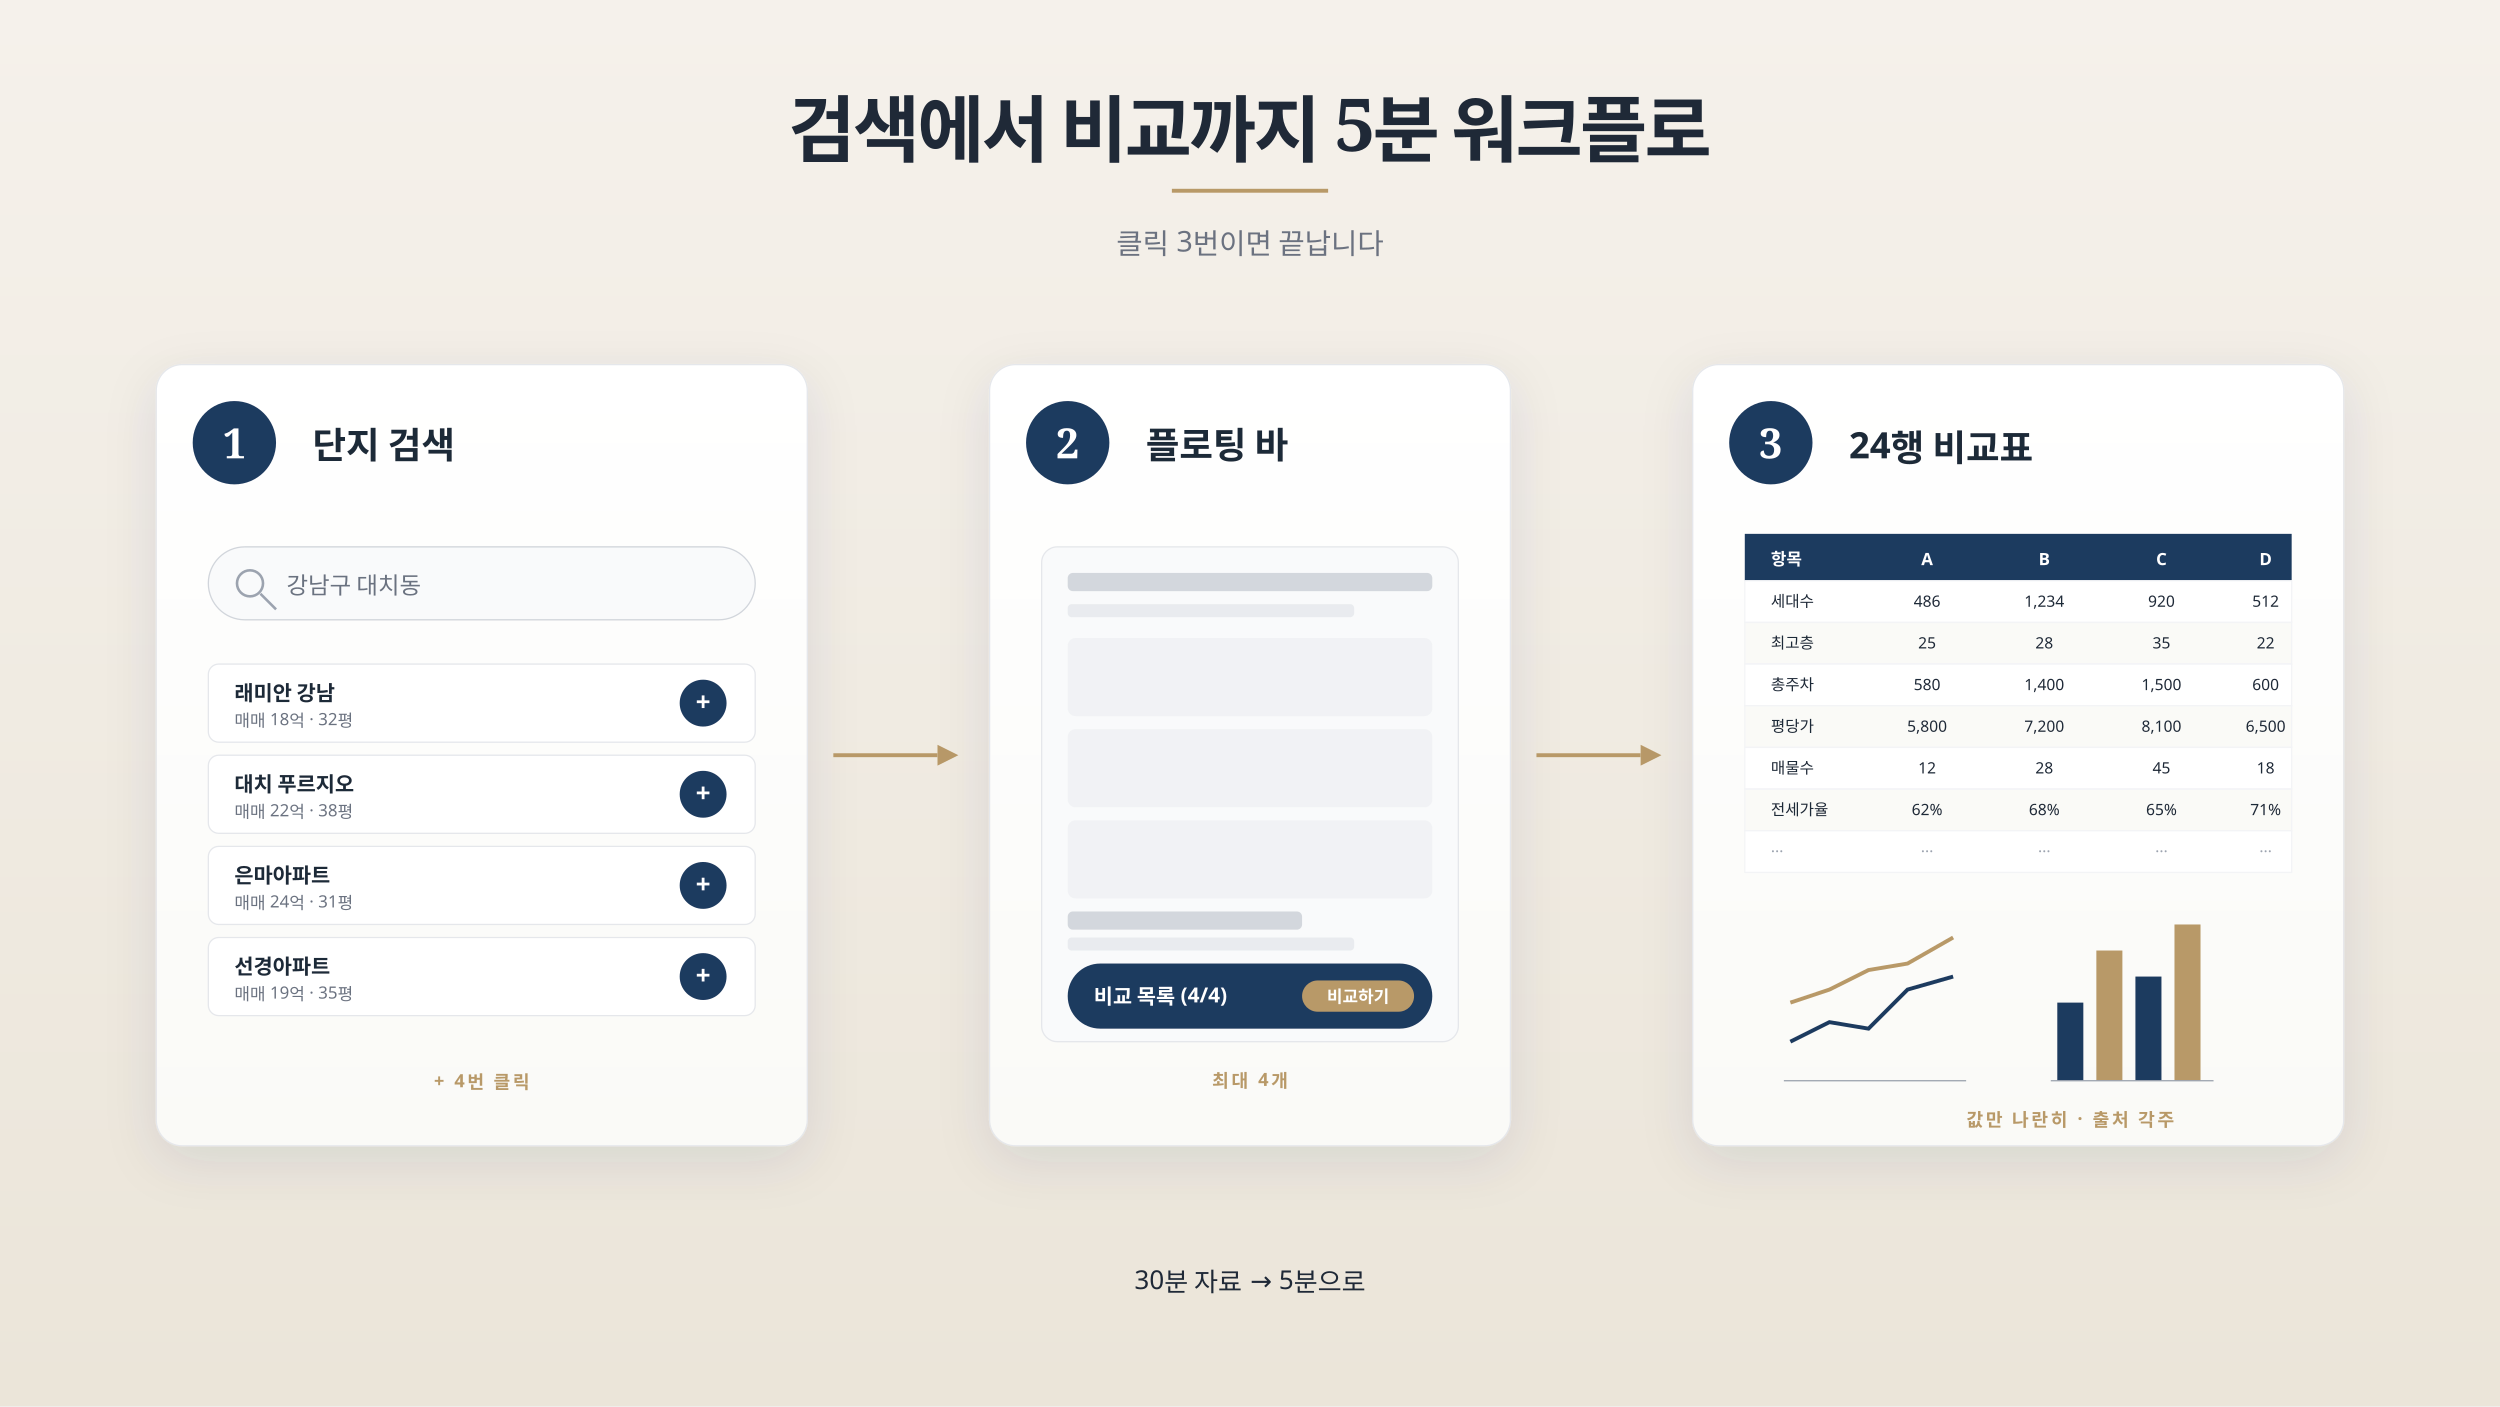
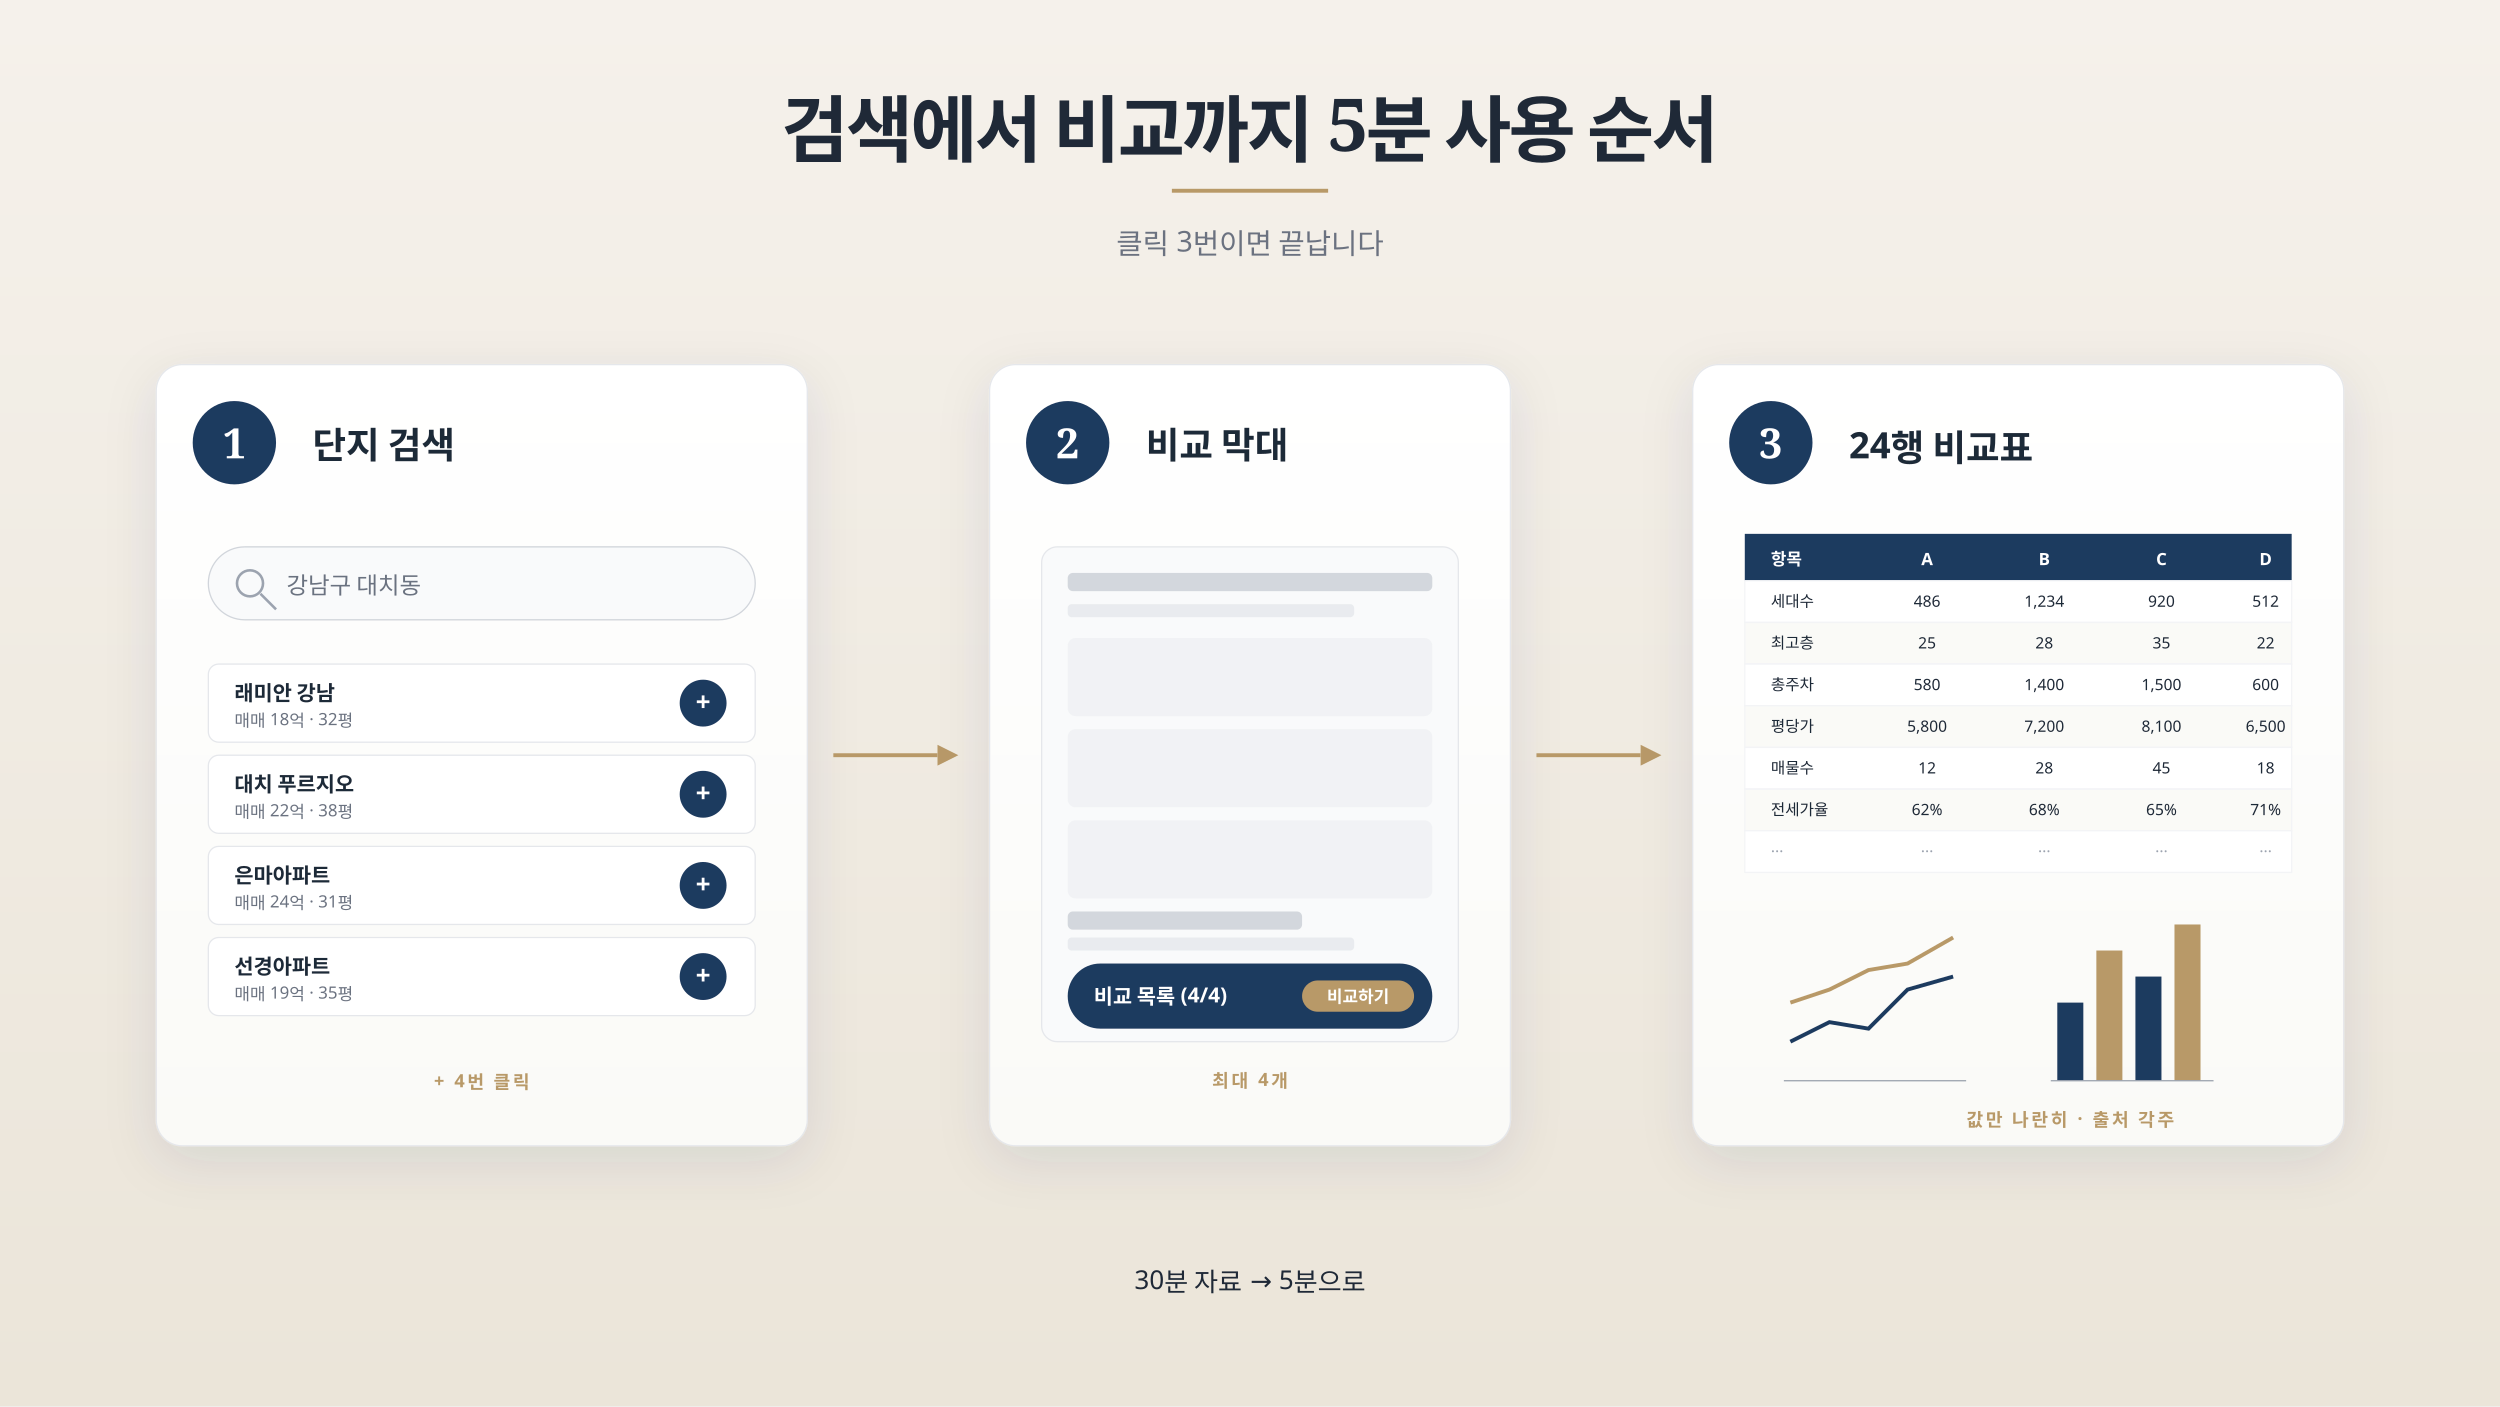
- <svg xmlns="http://www.w3.org/2000/svg" viewBox="0 0 1920 1080" width="1920" height="1080" role="img" aria-label="검색 → 플로팅 바 → 24행 비교 표 5분 워크플로 3단">
+ <svg xmlns="http://www.w3.org/2000/svg" viewBox="0 0 1920 1080" width="1920" height="1080" role="img" aria-label="검색 → 비교 막대 → 24행 비교 표, 5분 사용 순서 3단계">
  <defs>
    <linearGradient id="bg" x1="0" y1="0" x2="0" y2="1">
      <stop offset="0%" stop-color="#F5F1EB" />
      <stop offset="100%" stop-color="#EBE5D9" />
    </linearGradient>
    <linearGradient id="card" x1="0" y1="0" x2="0" y2="1">
      <stop offset="0%" stop-color="#FFFFFF" />
      <stop offset="100%" stop-color="#FAFAF7" />
    </linearGradient>
    <filter id="shadow" x="-20%" y="-20%" width="140%" height="140%">
      <feDropShadow dx="0" dy="12" stdDeviation="20" flood-color="#1E3A5F" flood-opacity="0.10" />
    </filter>
  </defs>
  <rect width="1920" height="1080" fill="url(#bg)" />
  <text x="960" y="120" font-family="'Noto Serif KR', serif" font-size="56" font-weight="700" fill="#1F2937" text-anchor="middle" letter-spacing="-2">
-     검색에서 비교까지 5분 워크플로
+     검색에서 비교까지 5분 사용 순서
  </text>
  <rect x="900" y="145" width="120" height="3" fill="#B89968" />
  <text x="960" y="195" font-family="'Pretendard', sans-serif" font-size="22" fill="#6B7280" text-anchor="middle">
    클릭 3번이면 끝납니다
  </text>
  <g transform="translate(120, 280)" filter="url(#shadow)">
    <rect width="500" height="600" rx="20" fill="url(#card)" stroke="#E5E7EB" />
    <circle cx="60" cy="60" r="32" fill="#1E3A5F" />
    <text x="60" y="72" font-family="'Noto Serif KR', serif" font-size="32" font-weight="700" fill="#FFFFFF" text-anchor="middle">1</text>
    <text x="120" y="72" font-family="'Pretendard', sans-serif" font-size="28" font-weight="700" fill="#1F2937">단지 검색</text>
    <rect x="40" y="140" width="420" height="56" rx="28" fill="#F9FAFB" stroke="#D1D5DB" />
    <circle cx="72" cy="168" r="10" fill="none" stroke="#9CA3AF" stroke-width="2" />
    <line x1="80" y1="176" x2="92" y2="188" stroke="#9CA3AF" stroke-width="2" />
    <text x="100" y="176" font-family="'Pretendard', sans-serif" font-size="18" fill="#6B7280">강남구 대치동</text>
    <g font-family="'Pretendard', sans-serif">
      <g transform="translate(40, 230)">
        <rect width="420" height="60" rx="8" fill="#FFFFFF" stroke="#E5E7EB" />
        <text x="20" y="28" font-size="16" font-weight="600" fill="#1F2937">래미안 강남</text>
        <text x="20" y="48" font-size="13" fill="#6B7280">매매 18억 · 32평</text>
        <circle cx="380" cy="30" r="18" fill="#1E3A5F" />
        <text x="380" y="36" font-size="20" font-weight="700" fill="#FFFFFF" text-anchor="middle">+</text>
      </g>
      <g transform="translate(40, 300)">
        <rect width="420" height="60" rx="8" fill="#FFFFFF" stroke="#E5E7EB" />
        <text x="20" y="28" font-size="16" font-weight="600" fill="#1F2937">대치 푸르지오</text>
        <text x="20" y="48" font-size="13" fill="#6B7280">매매 22억 · 38평</text>
        <circle cx="380" cy="30" r="18" fill="#1E3A5F" />
        <text x="380" y="36" font-size="20" font-weight="700" fill="#FFFFFF" text-anchor="middle">+</text>
      </g>
      <g transform="translate(40, 370)">
        <rect width="420" height="60" rx="8" fill="#FFFFFF" stroke="#E5E7EB" />
        <text x="20" y="28" font-size="16" font-weight="600" fill="#1F2937">은마아파트</text>
        <text x="20" y="48" font-size="13" fill="#6B7280">매매 24억 · 31평</text>
        <circle cx="380" cy="30" r="18" fill="#1E3A5F" />
        <text x="380" y="36" font-size="20" font-weight="700" fill="#FFFFFF" text-anchor="middle">+</text>
      </g>
      <g transform="translate(40, 440)">
        <rect width="420" height="60" rx="8" fill="#FFFFFF" stroke="#E5E7EB" />
        <text x="20" y="28" font-size="16" font-weight="600" fill="#1F2937">선경아파트</text>
        <text x="20" y="48" font-size="13" fill="#6B7280">매매 19억 · 35평</text>
        <circle cx="380" cy="30" r="18" fill="#1E3A5F" />
        <text x="380" y="36" font-size="20" font-weight="700" fill="#FFFFFF" text-anchor="middle">+</text>
      </g>
    </g>
    <text x="250" y="555" font-family="'Pretendard', sans-serif" font-size="14" fill="#B89968" text-anchor="middle" font-weight="600" letter-spacing="2">+ 4번 클릭</text>
  </g>
  <g transform="translate(640, 580)">
    <line x1="0" y1="0" x2="80" y2="0" stroke="#B89968" stroke-width="3" />
    <polygon points="80,-8 96,0 80,8" fill="#B89968" />
  </g>
  <g transform="translate(760, 280)" filter="url(#shadow)">
    <rect width="400" height="600" rx="20" fill="url(#card)" stroke="#E5E7EB" />
    <circle cx="60" cy="60" r="32" fill="#1E3A5F" />
    <text x="60" y="72" font-family="'Noto Serif KR', serif" font-size="32" font-weight="700" fill="#FFFFFF" text-anchor="middle">2</text>
-     <text x="120" y="72" font-family="'Pretendard', sans-serif" font-size="28" font-weight="700" fill="#1F2937">플로팅 바</text>
+     <text x="120" y="72" font-family="'Pretendard', sans-serif" font-size="28" font-weight="700" fill="#1F2937">비교 막대</text>
    <rect x="40" y="140" width="320" height="380" rx="12" fill="#F9FAFB" stroke="#E5E7EB" />
    <g opacity="0.4">
      <rect x="60" y="160" width="280" height="14" rx="4" fill="#9CA3AF" />
      <rect x="60" y="184" width="220" height="10" rx="3" fill="#D1D5DB" />
      <rect x="60" y="210" width="280" height="60" rx="6" fill="#E5E7EB" />
      <rect x="60" y="280" width="280" height="60" rx="6" fill="#E5E7EB" />
      <rect x="60" y="350" width="280" height="60" rx="6" fill="#E5E7EB" />
      <rect x="60" y="420" width="180" height="14" rx="4" fill="#9CA3AF" />
      <rect x="60" y="440" width="220" height="10" rx="3" fill="#D1D5DB" />
    </g>
    <rect x="60" y="460" width="280" height="50" rx="25" fill="#1E3A5F" />
    <text x="80" y="491" font-family="'Pretendard', sans-serif" font-size="16" font-weight="600" fill="#FFFFFF">
      비교 목록 (4/4)
    </text>
    <rect x="240" y="473" width="86" height="24" rx="12" fill="#B89968" />
    <text x="283" y="490" font-family="'Pretendard', sans-serif" font-size="13" font-weight="700" fill="#FFFFFF" text-anchor="middle">비교하기</text>
    <text x="200" y="555" font-family="'Pretendard', sans-serif" font-size="14" fill="#B89968" text-anchor="middle" font-weight="600" letter-spacing="2">최대 4개</text>
  </g>
  <g transform="translate(1180, 580)">
    <line x1="0" y1="0" x2="80" y2="0" stroke="#B89968" stroke-width="3" />
    <polygon points="80,-8 96,0 80,8" fill="#B89968" />
  </g>
  <g transform="translate(1300, 280)" filter="url(#shadow)">
    <rect width="500" height="600" rx="20" fill="url(#card)" stroke="#E5E7EB" />
    <circle cx="60" cy="60" r="32" fill="#1E3A5F" />
    <text x="60" y="72" font-family="'Noto Serif KR', serif" font-size="32" font-weight="700" fill="#FFFFFF" text-anchor="middle">3</text>
    <text x="120" y="72" font-family="'Pretendard', sans-serif" font-size="28" font-weight="700" fill="#1F2937">24행 비교표</text>
    <rect x="40" y="130" width="420" height="36" fill="#1E3A5F" />
    <text x="60" y="154" font-family="'Pretendard', sans-serif" font-size="13" font-weight="600" fill="#FFFFFF">항목</text>
    <text x="180" y="154" font-family="'Pretendard', sans-serif" font-size="13" font-weight="600" fill="#FFFFFF" text-anchor="middle">A</text>
    <text x="270" y="154" font-family="'Pretendard', sans-serif" font-size="13" font-weight="600" fill="#FFFFFF" text-anchor="middle">B</text>
    <text x="360" y="154" font-family="'Pretendard', sans-serif" font-size="13" font-weight="600" fill="#FFFFFF" text-anchor="middle">C</text>
    <text x="440" y="154" font-family="'Pretendard', sans-serif" font-size="13" font-weight="600" fill="#FFFFFF" text-anchor="middle">D</text>
    <g font-family="'Pretendard', sans-serif" font-size="12" fill="#1F2937">
      <g transform="translate(40, 166)">
        <rect width="420" height="32" fill="#FFFFFF" stroke="#F3F4F6" />
        <text x="20" y="20">세대수</text>
        <text x="140" y="20" text-anchor="middle">486</text>
        <text x="230" y="20" text-anchor="middle">1,234</text>
        <text x="320" y="20" text-anchor="middle">920</text>
        <text x="400" y="20" text-anchor="middle">512</text>
      </g>
      <g transform="translate(40, 198)">
        <rect width="420" height="32" fill="#FAFAF7" stroke="#F3F4F6" />
        <text x="20" y="20">최고층</text>
        <text x="140" y="20" text-anchor="middle">25</text>
        <text x="230" y="20" text-anchor="middle">28</text>
        <text x="320" y="20" text-anchor="middle">35</text>
        <text x="400" y="20" text-anchor="middle">22</text>
      </g>
      <g transform="translate(40, 230)">
        <rect width="420" height="32" fill="#FFFFFF" stroke="#F3F4F6" />
        <text x="20" y="20">총주차</text>
        <text x="140" y="20" text-anchor="middle">580</text>
        <text x="230" y="20" text-anchor="middle">1,400</text>
        <text x="320" y="20" text-anchor="middle">1,500</text>
        <text x="400" y="20" text-anchor="middle">600</text>
      </g>
      <g transform="translate(40, 262)">
        <rect width="420" height="32" fill="#FAFAF7" stroke="#F3F4F6" />
        <text x="20" y="20">평당가</text>
        <text x="140" y="20" text-anchor="middle">5,800</text>
        <text x="230" y="20" text-anchor="middle">7,200</text>
        <text x="320" y="20" text-anchor="middle">8,100</text>
        <text x="400" y="20" text-anchor="middle">6,500</text>
      </g>
      <g transform="translate(40, 294)">
        <rect width="420" height="32" fill="#FFFFFF" stroke="#F3F4F6" />
        <text x="20" y="20">매물수</text>
        <text x="140" y="20" text-anchor="middle">12</text>
        <text x="230" y="20" text-anchor="middle">28</text>
        <text x="320" y="20" text-anchor="middle">45</text>
        <text x="400" y="20" text-anchor="middle">18</text>
      </g>
      <g transform="translate(40, 326)">
        <rect width="420" height="32" fill="#FAFAF7" stroke="#F3F4F6" />
        <text x="20" y="20">전세가율</text>
        <text x="140" y="20" text-anchor="middle">62%</text>
        <text x="230" y="20" text-anchor="middle">68%</text>
        <text x="320" y="20" text-anchor="middle">65%</text>
        <text x="400" y="20" text-anchor="middle">71%</text>
      </g>
      <g transform="translate(40, 358)">
        <rect width="420" height="32" fill="#FFFFFF" stroke="#F3F4F6" />
        <text x="20" y="20" fill="#9CA3AF">···</text>
        <text x="140" y="20" text-anchor="middle" fill="#9CA3AF">···</text>
        <text x="230" y="20" text-anchor="middle" fill="#9CA3AF">···</text>
        <text x="320" y="20" text-anchor="middle" fill="#9CA3AF">···</text>
        <text x="400" y="20" text-anchor="middle" fill="#9CA3AF">···</text>
      </g>
    </g>
    <g transform="translate(60, 410)">
      <line x1="10" y1="140" x2="150" y2="140" stroke="#9CA3AF" />
      <polyline points="15,110 45,95 75,100 105,70 140,60" fill="none" stroke="#1E3A5F" stroke-width="3" />
      <polyline points="15,80 45,70 75,55 105,50 140,30" fill="none" stroke="#B89968" stroke-width="3" />
      <g transform="translate(220, 0)">
        <rect x="0" y="80" width="20" height="60" fill="#1E3A5F" />
        <rect x="30" y="40" width="20" height="100" fill="#B89968" />
        <rect x="60" y="60" width="20" height="80" fill="#1E3A5F" />
        <rect x="90" y="20" width="20" height="120" fill="#B89968" />
        <line x1="-5" y1="140" x2="120" y2="140" stroke="#9CA3AF" />
      </g>
    </g>
    <text x="290" y="585" font-family="'Pretendard', sans-serif" font-size="14" fill="#B89968" text-anchor="middle" font-weight="600" letter-spacing="2">값만 나란히 · 출처 각주</text>
  </g>
  <text x="960" y="990" font-family="'Pretendard', sans-serif" font-size="20" fill="#1F2937" text-anchor="middle" font-weight="500">
    30분 자료 → 5분으로
  </text>
</svg>
